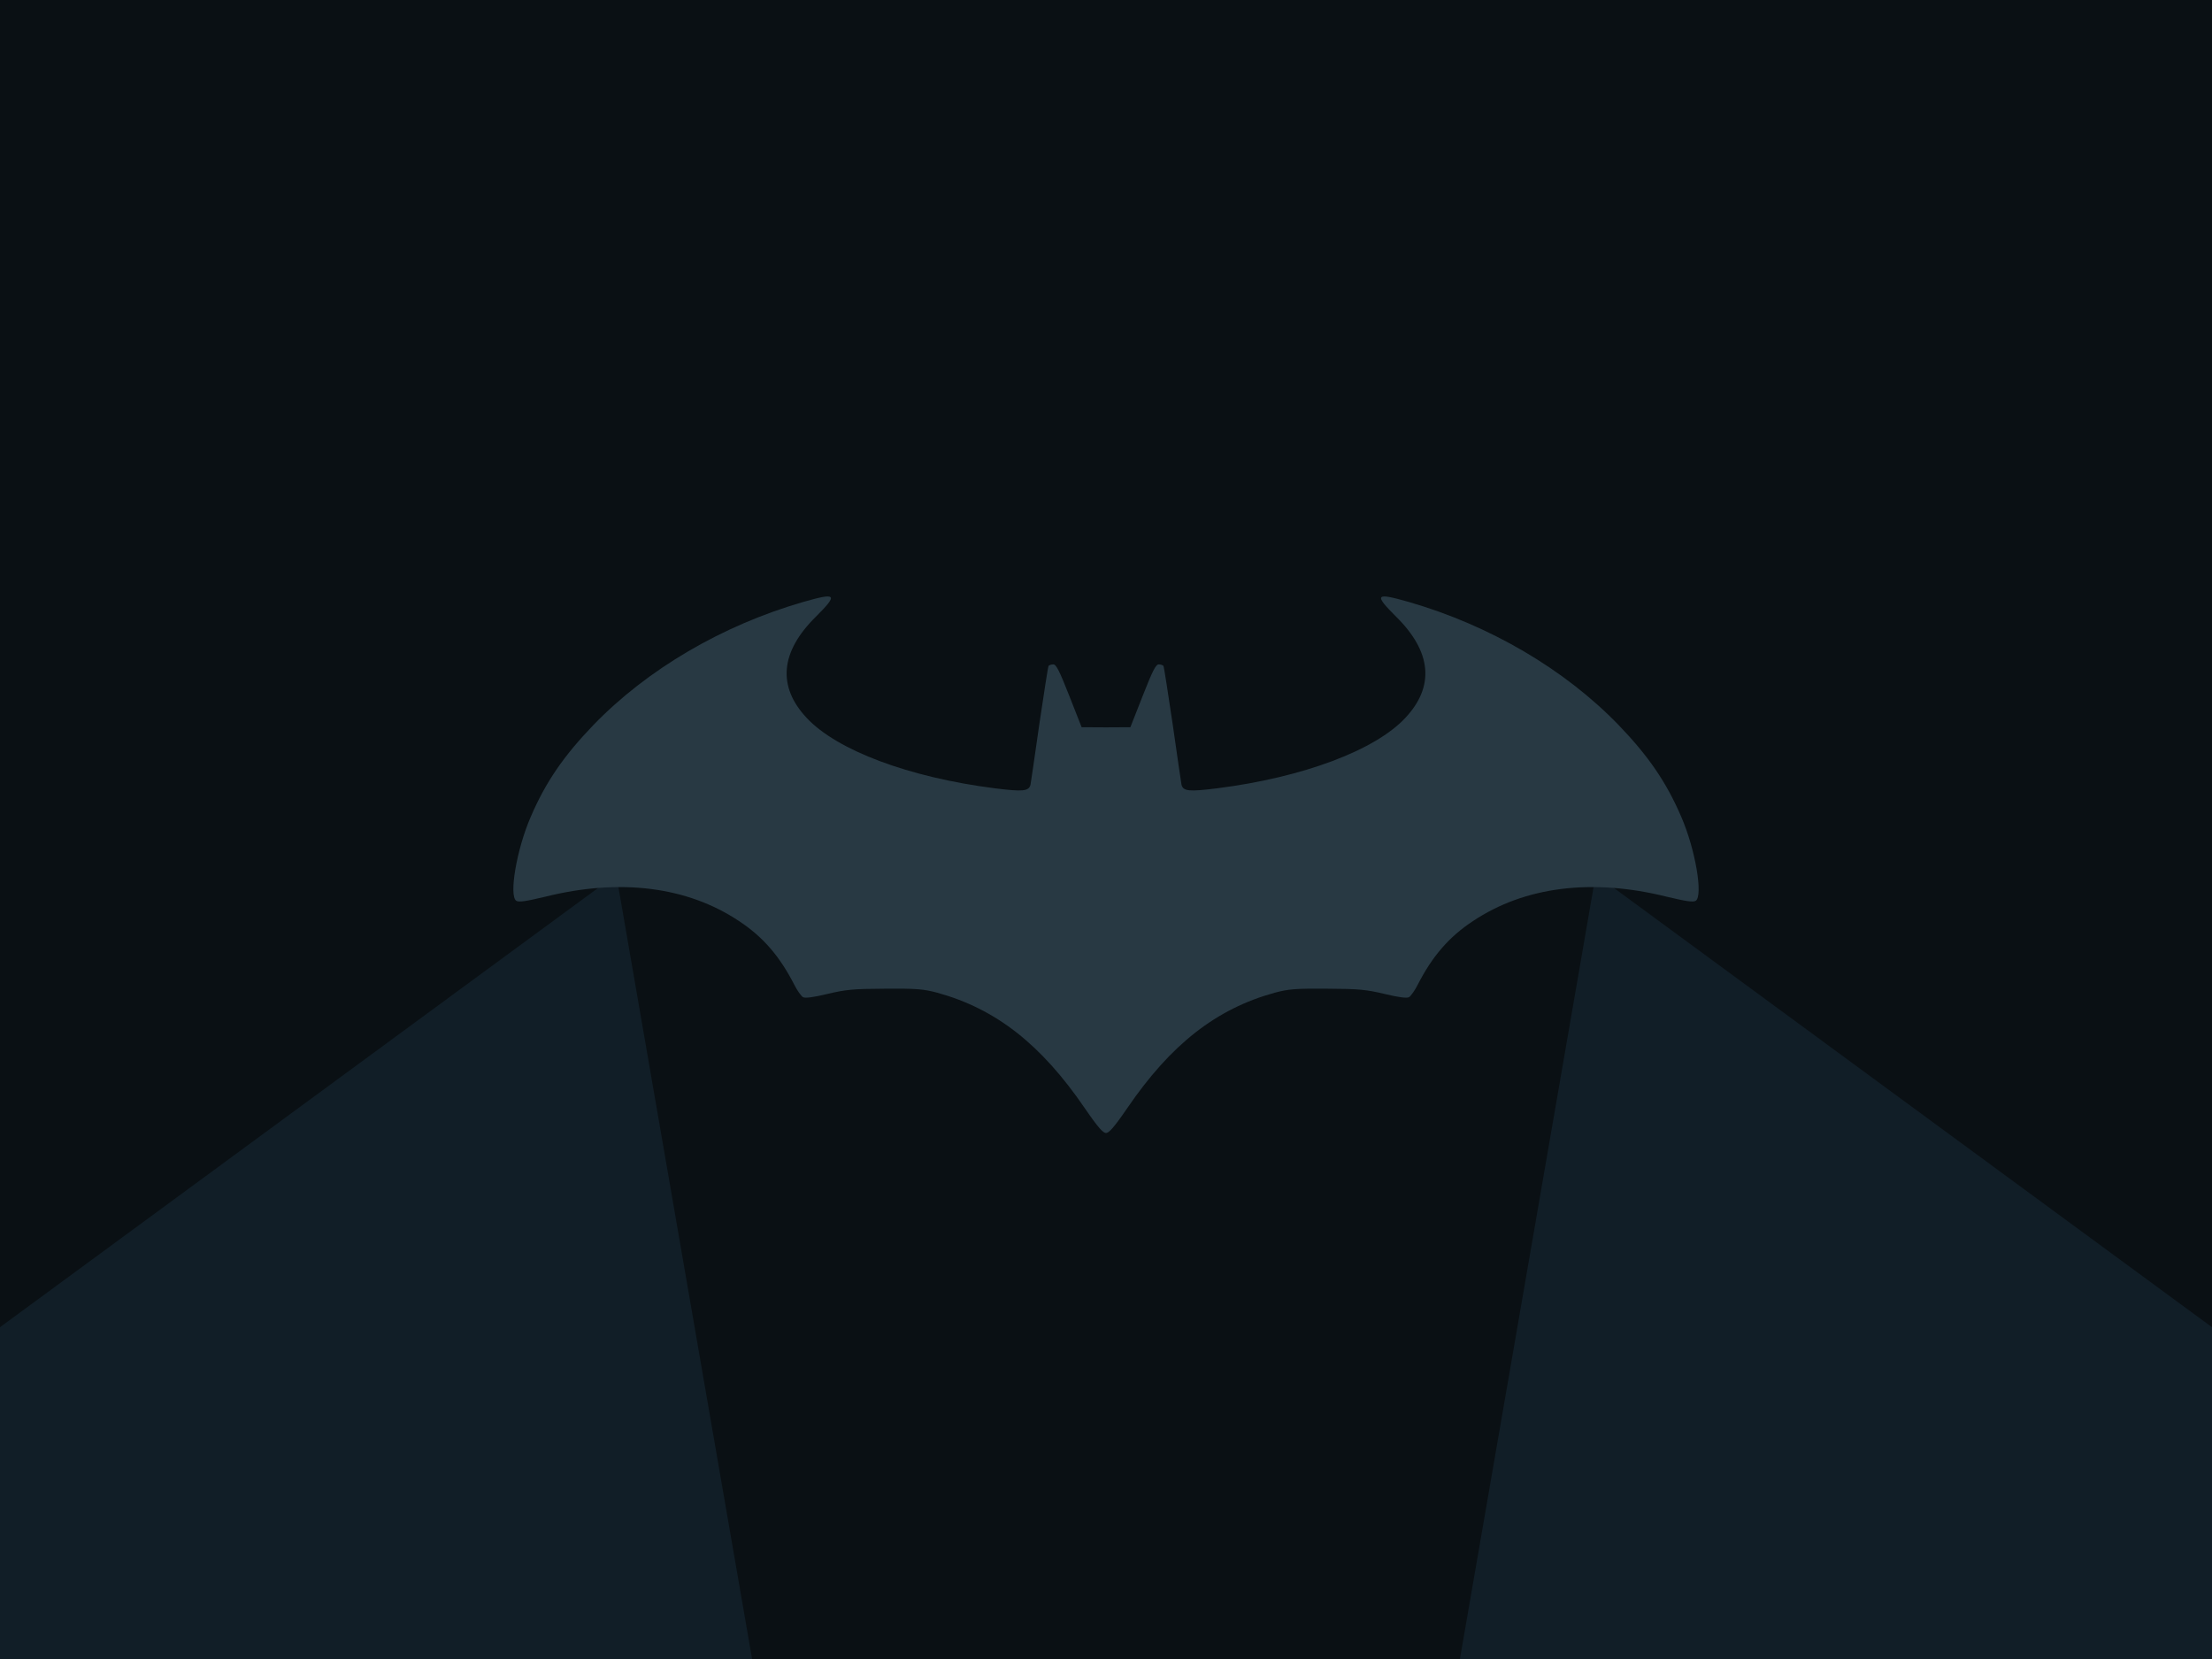
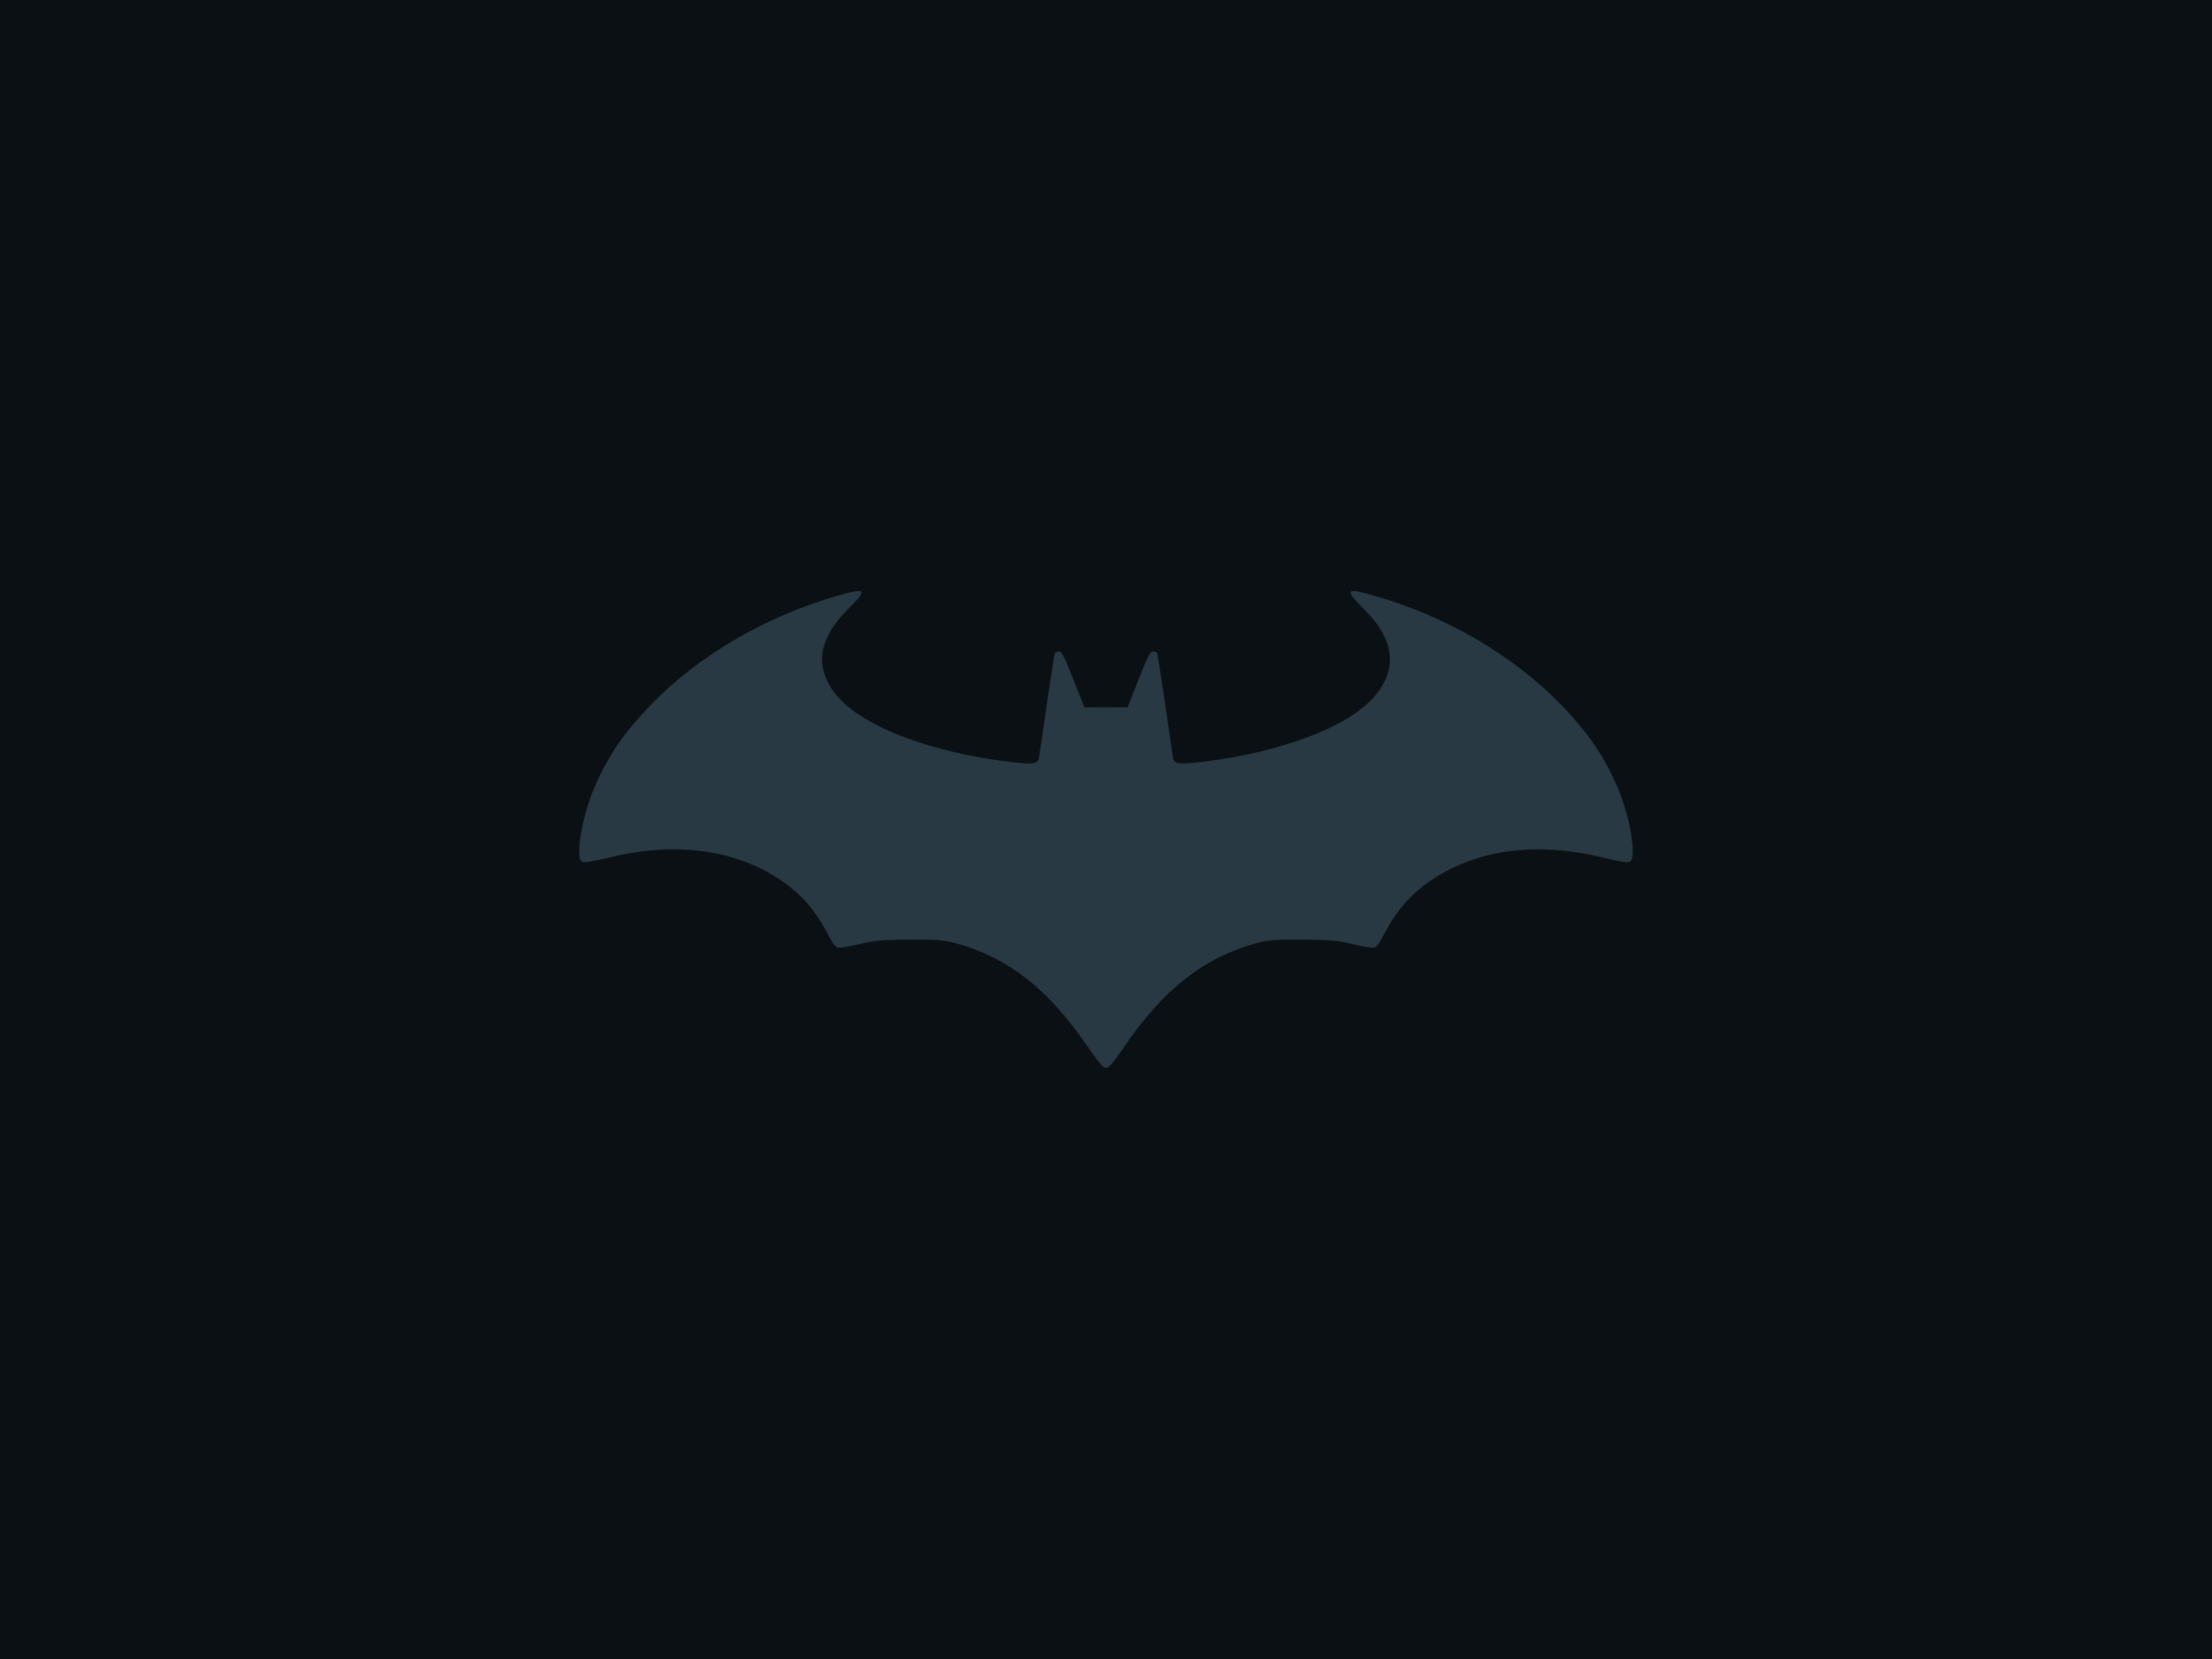
<svg xmlns="http://www.w3.org/2000/svg" width="4096" height="3072" viewBox="0 0 1000 750">
  <rect width="1000" height="750" fill="#0A1014" />
-   <path d="M0 750V600L278.6 395.4L340 750Z" fill="#111E27" />
-   <path d="M1000 750V600L721.4 395.4L660 750Z" fill="#111E27" />
-   <path d="M 500.00 328.82 L 511.02 328.76 L 516.58 314.62 C 521.06 303.22 522.52 300.36 523.81 300.36 C 524.73 300.36 525.70 300.68 525.97 301.06 C 526.24 301.49 528.03 313.27 530.13 327.31 C 532.08 341.29 533.97 353.66 534.13 354.74 C 534.88 357.71 537.48 357.98 550.38 356.36 C 588.99 351.44 621.61 339.24 635.32 324.55 C 648.66 310.30 647.26 294.69 631.17 278.81 C 620.96 268.61 621.72 267.80 636.84 272.12 C 673.50 282.70 707.36 302.57 731.71 327.74 C 745.16 341.72 753.31 353.55 760.06 369.26 C 766.49 384.06 770.00 405.01 766.60 407.23 C 765.41 407.98 762.12 407.44 753.53 405.39 C 719.73 396.97 689.27 400.80 665.89 416.41 C 655.03 423.53 647.42 432.44 640.89 445.24 C 639.59 447.83 637.81 450.26 637.00 450.80 C 635.92 451.34 632.46 450.91 625.98 449.35 C 617.77 447.40 614.43 447.02 600.01 446.97 C 585.48 446.86 582.51 447.13 576.19 448.81 C 549.84 456.10 529.38 472.03 509.61 500.97 C 503.29 510.20 501.24 512.20 500.00 512.20 C 498.76 512.20 496.71 510.20 490.39 500.97 C 470.62 472.03 450.16 456.10 423.81 448.81 C 417.49 447.13 414.52 446.86 399.99 446.97 C 385.57 447.02 382.23 447.40 374.02 449.35 C 367.54 450.91 364.08 451.34 363.00 450.80 C 362.19 450.26 360.41 447.83 359.11 445.24 C 352.58 432.44 344.97 423.53 334.11 416.41 C 310.73 400.80 280.27 396.97 246.47 405.39 C 237.88 407.44 234.59 407.98 233.40 407.23 C 230.00 405.01 233.51 384.06 239.94 369.26 C 246.69 353.55 254.84 341.72 268.29 327.74 C 292.64 302.57 326.50 282.70 363.16 272.12 C 378.28 267.80 379.04 268.61 368.83 278.81 C 352.74 294.69 351.34 310.30 364.68 324.55 C 378.39 339.24 411.01 351.44 449.62 356.36 C 462.52 357.98 465.12 357.71 465.87 354.74 C 466.03 353.66 467.92 341.29 469.87 327.31 C 471.97 313.27 473.76 301.49 474.03 301.06 C 474.30 300.68 475.27 300.36 476.19 300.36 C 477.48 300.36 478.94 303.22 483.42 314.62 L 488.98 328.76 Z" fill="#283943" />
+   <path d="M 500.00 319.79 L 509.79 319.75 L 514.74 307.17 C 518.72 297.04 520.02 294.50 521.17 294.50 C 521.98 294.50 522.85 294.79 523.09 295.12 C 523.33 295.51 524.91 305.97 526.78 318.45 C 528.51 330.88 530.19 341.87 530.34 342.83 C 531.01 345.47 533.31 345.71 544.78 344.27 C 579.10 339.91 608.10 329.06 620.29 316.00 C 632.14 303.33 630.90 289.46 616.59 275.35 C 607.52 266.27 608.19 265.55 621.63 269.39 C 654.22 278.80 684.32 296.47 705.97 318.83 C 717.92 331.27 725.17 341.78 731.17 355.75 C 736.88 368.90 740.00 387.52 736.98 389.49 C 735.92 390.16 732.99 389.68 725.36 387.86 C 695.31 380.37 668.24 383.78 647.46 397.65 C 637.81 403.99 631.04 411.91 625.23 423.28 C 624.08 425.59 622.50 427.75 621.78 428.23 C 620.82 428.71 617.74 428.32 611.98 426.93 C 604.69 425.20 601.71 424.87 588.90 424.82 C 575.98 424.72 573.34 424.96 567.73 426.45 C 544.30 432.93 526.11 447.09 508.54 472.82 C 502.93 481.03 501.10 482.80 500.00 482.80 C 498.90 482.80 497.07 481.03 491.46 472.82 C 473.89 447.09 455.70 432.93 432.27 426.45 C 426.66 424.96 424.02 424.72 411.10 424.82 C 398.29 424.87 395.31 425.20 388.02 426.93 C 382.26 428.32 379.18 428.71 378.22 428.23 C 377.50 427.75 375.92 425.59 374.77 423.28 C 368.96 411.91 362.19 403.99 352.54 397.65 C 331.76 383.78 304.69 380.37 274.64 387.86 C 267.01 389.68 264.08 390.16 263.02 389.49 C 260.00 387.52 263.12 368.90 268.83 355.75 C 274.83 341.78 282.08 331.27 294.03 318.83 C 315.68 296.47 345.78 278.80 378.37 269.39 C 391.81 265.55 392.48 266.27 383.41 275.35 C 369.10 289.46 367.86 303.33 379.71 316.00 C 391.90 329.06 420.90 339.91 455.22 344.27 C 466.69 345.71 468.99 345.47 469.66 342.83 C 469.81 341.87 471.49 330.88 473.22 318.45 C 475.09 305.97 476.67 295.51 476.91 295.12 C 477.15 294.79 478.02 294.50 478.83 294.50 C 479.98 294.50 481.28 297.04 485.26 307.17 L 490.21 319.75 Z" fill="#283943" />
</svg>
